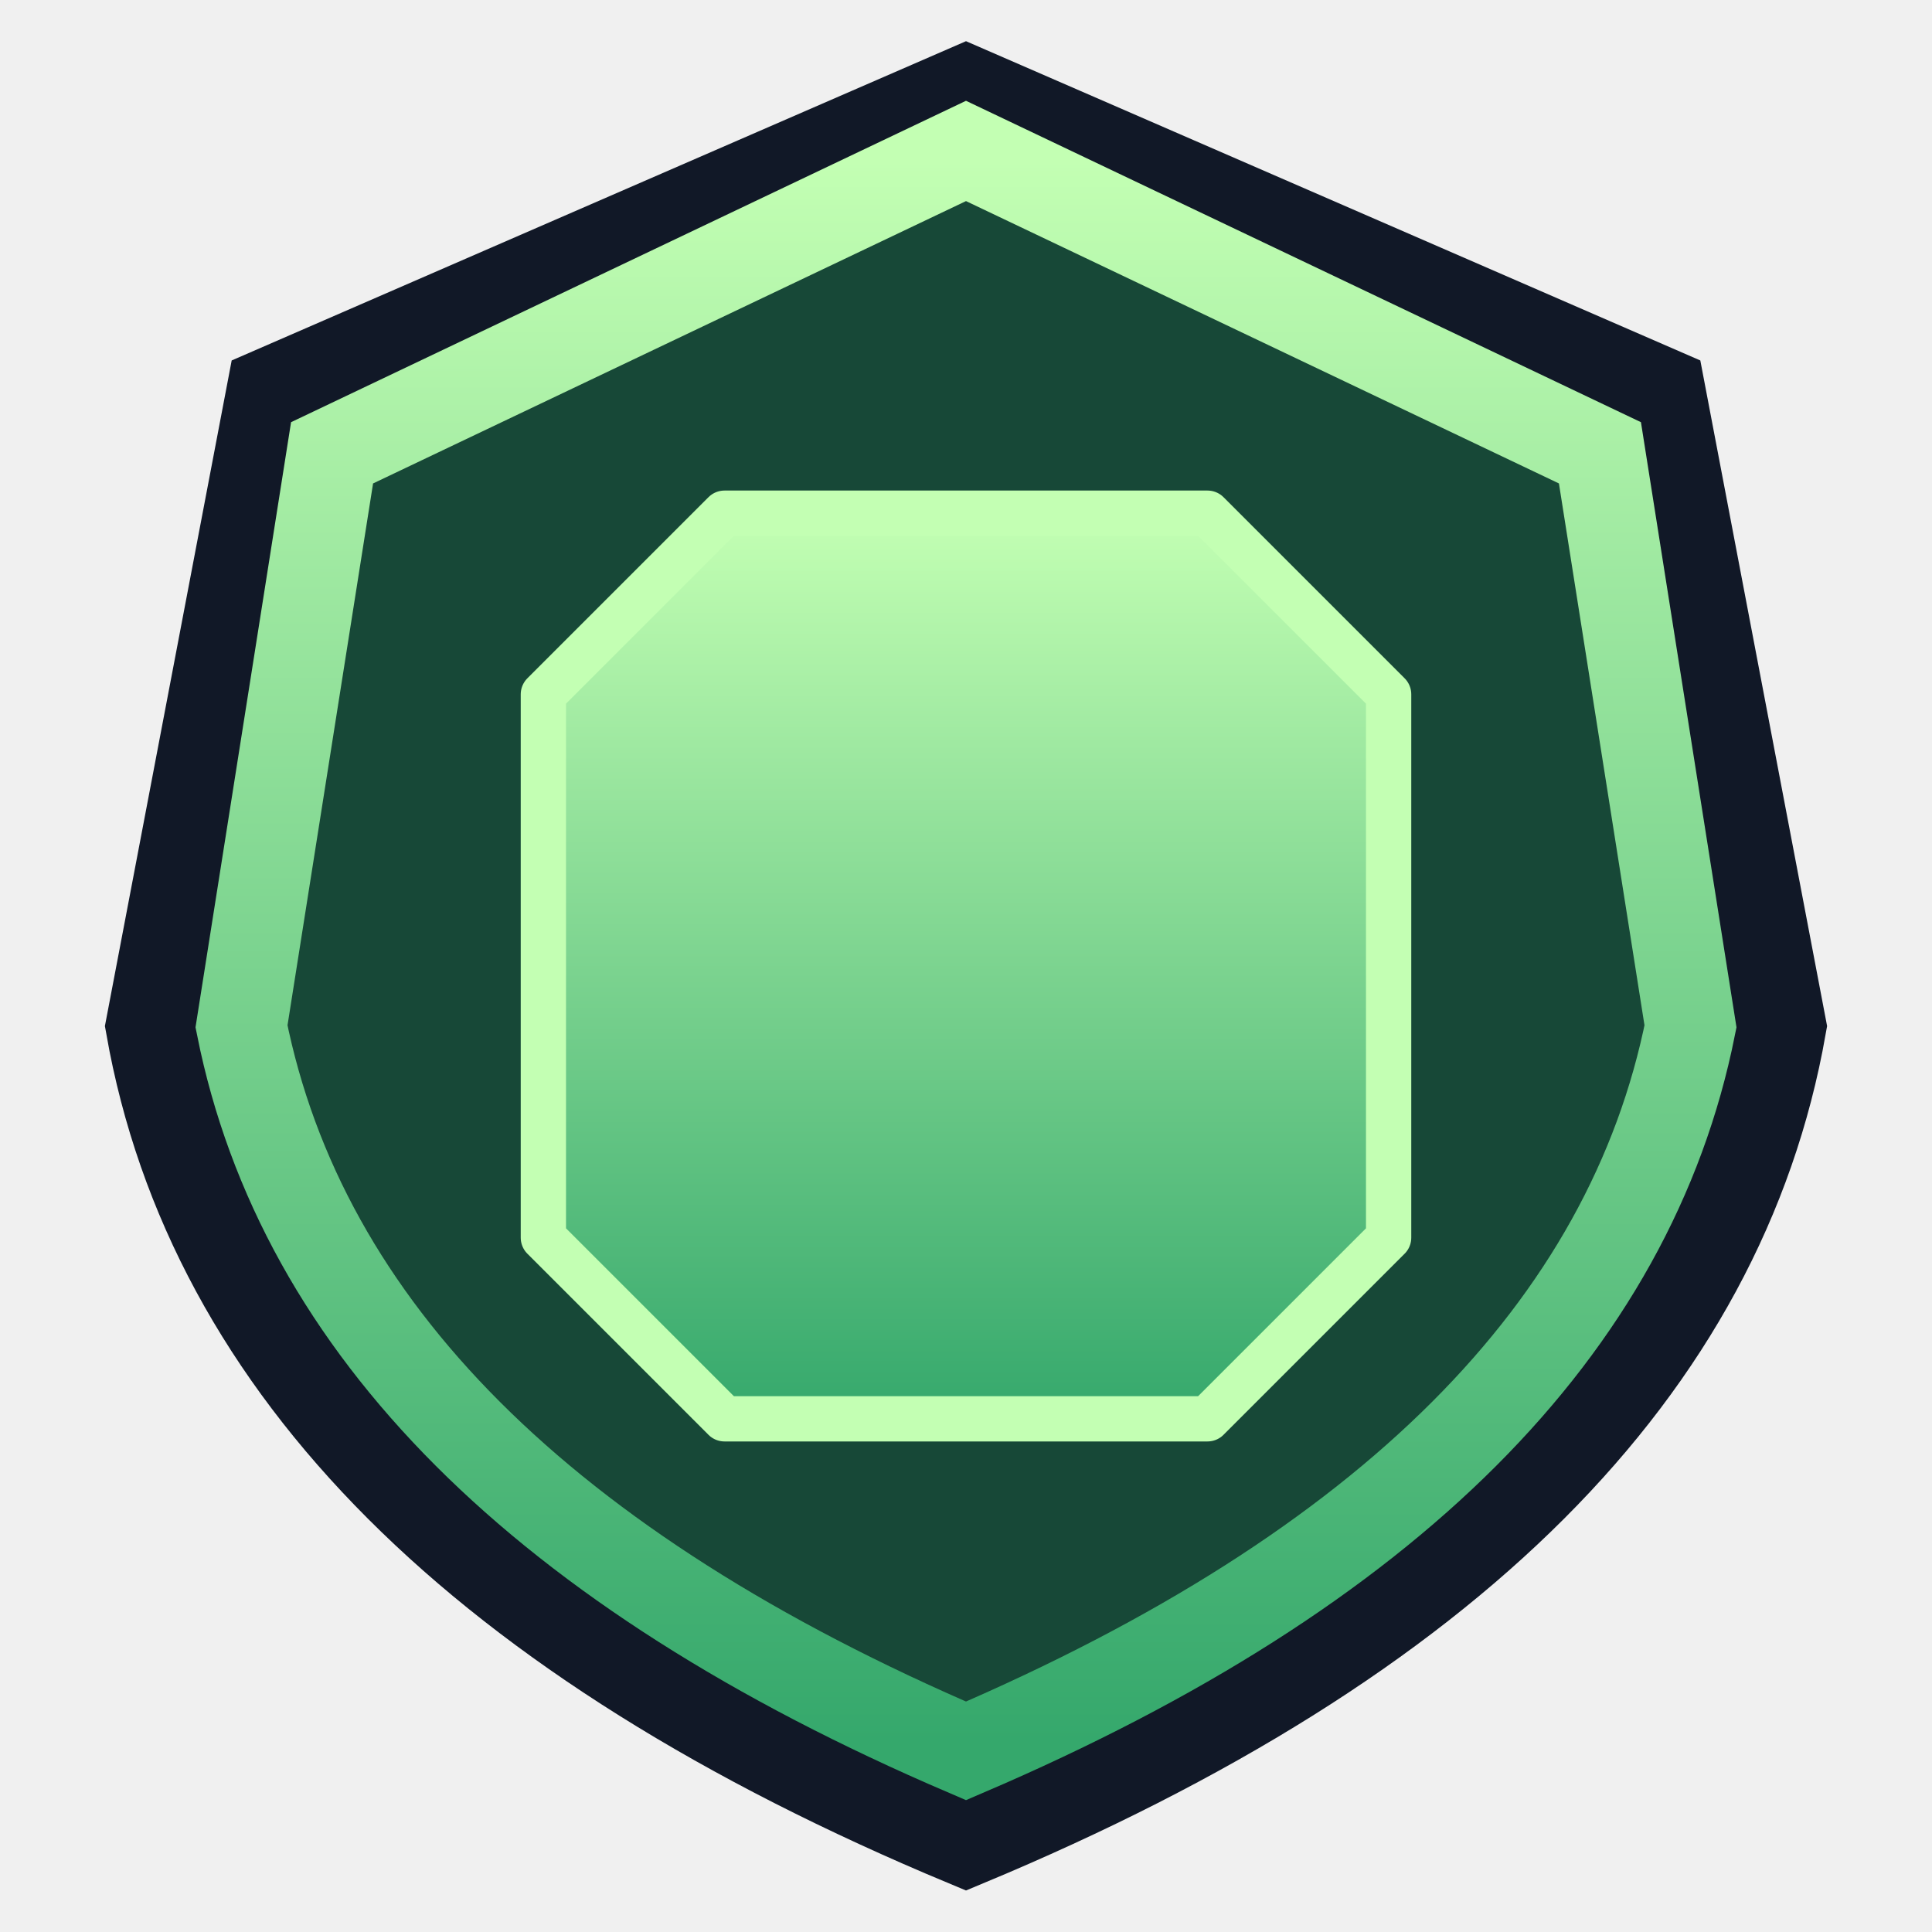
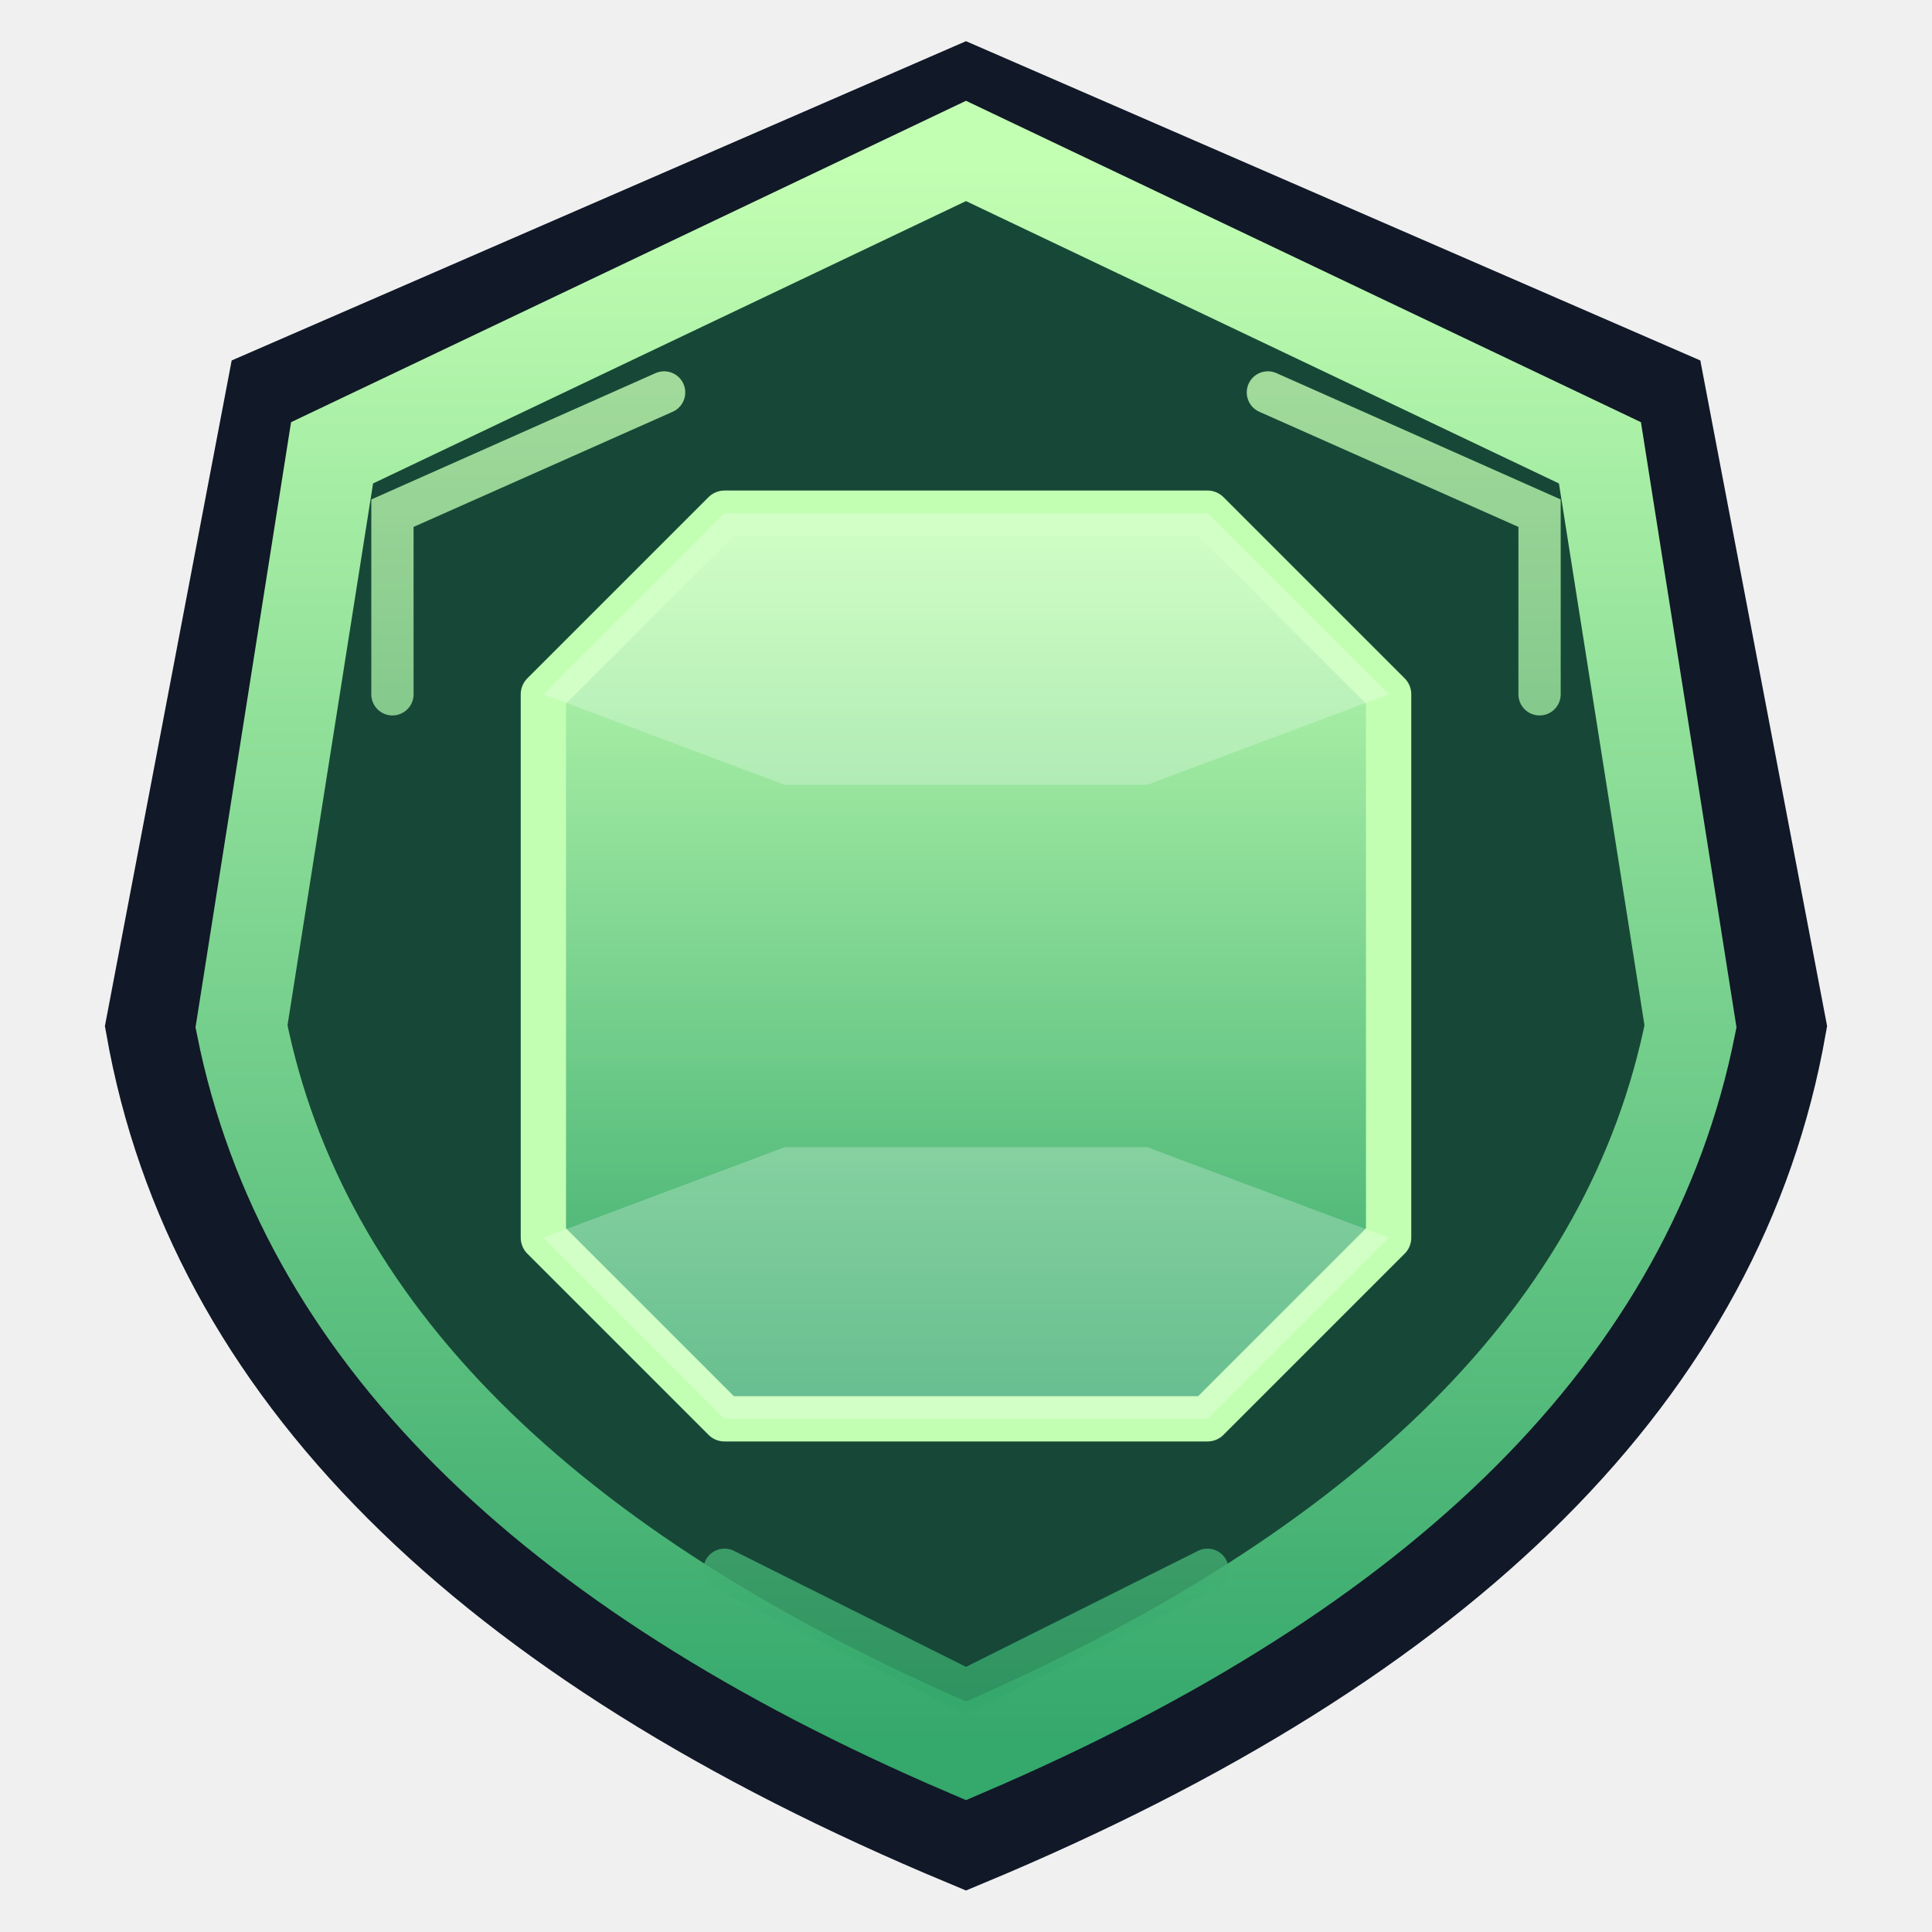
<svg xmlns="http://www.w3.org/2000/svg" viewBox="0 0 64 64">
  <defs>
    <linearGradient id="metal" x2="0" y2="1">
      <stop stop-color="#c3ffb3" />
      <stop offset="1" stop-color="#35a86c" />
    </linearGradient>
  </defs>
  <path d="M32 3 55 13 59 34Q56 51 32 61 8 51 5 34L9 13Z" fill="#174837" stroke="#111827" stroke-width="3" />
  <path d="M32 5 53 15 56 34Q53 49 32 58 11 49 8 34L11 15Z" fill="none" stroke="url(#metal)" stroke-width="3" />
  <path d="M24 17H40L46 23V41L40 47H24L18 41V23Z" fill="url(#metal)" stroke="#c3ffb3" stroke-width="1.5" stroke-linejoin="round" />
+   <path d="M24 17H40L46 23 38 26H26L18 23Z M26 38H38L46 41 40 47H24L18 41Z" fill="#fff" opacity=".24" />
+   <path d="M13 23V17L22 13M51 23V17L42 13M24 52L32 56 40 52" fill="none" stroke="url(#metal)" stroke-width="1.4" stroke-linecap="round" opacity=".8" />
</svg>
